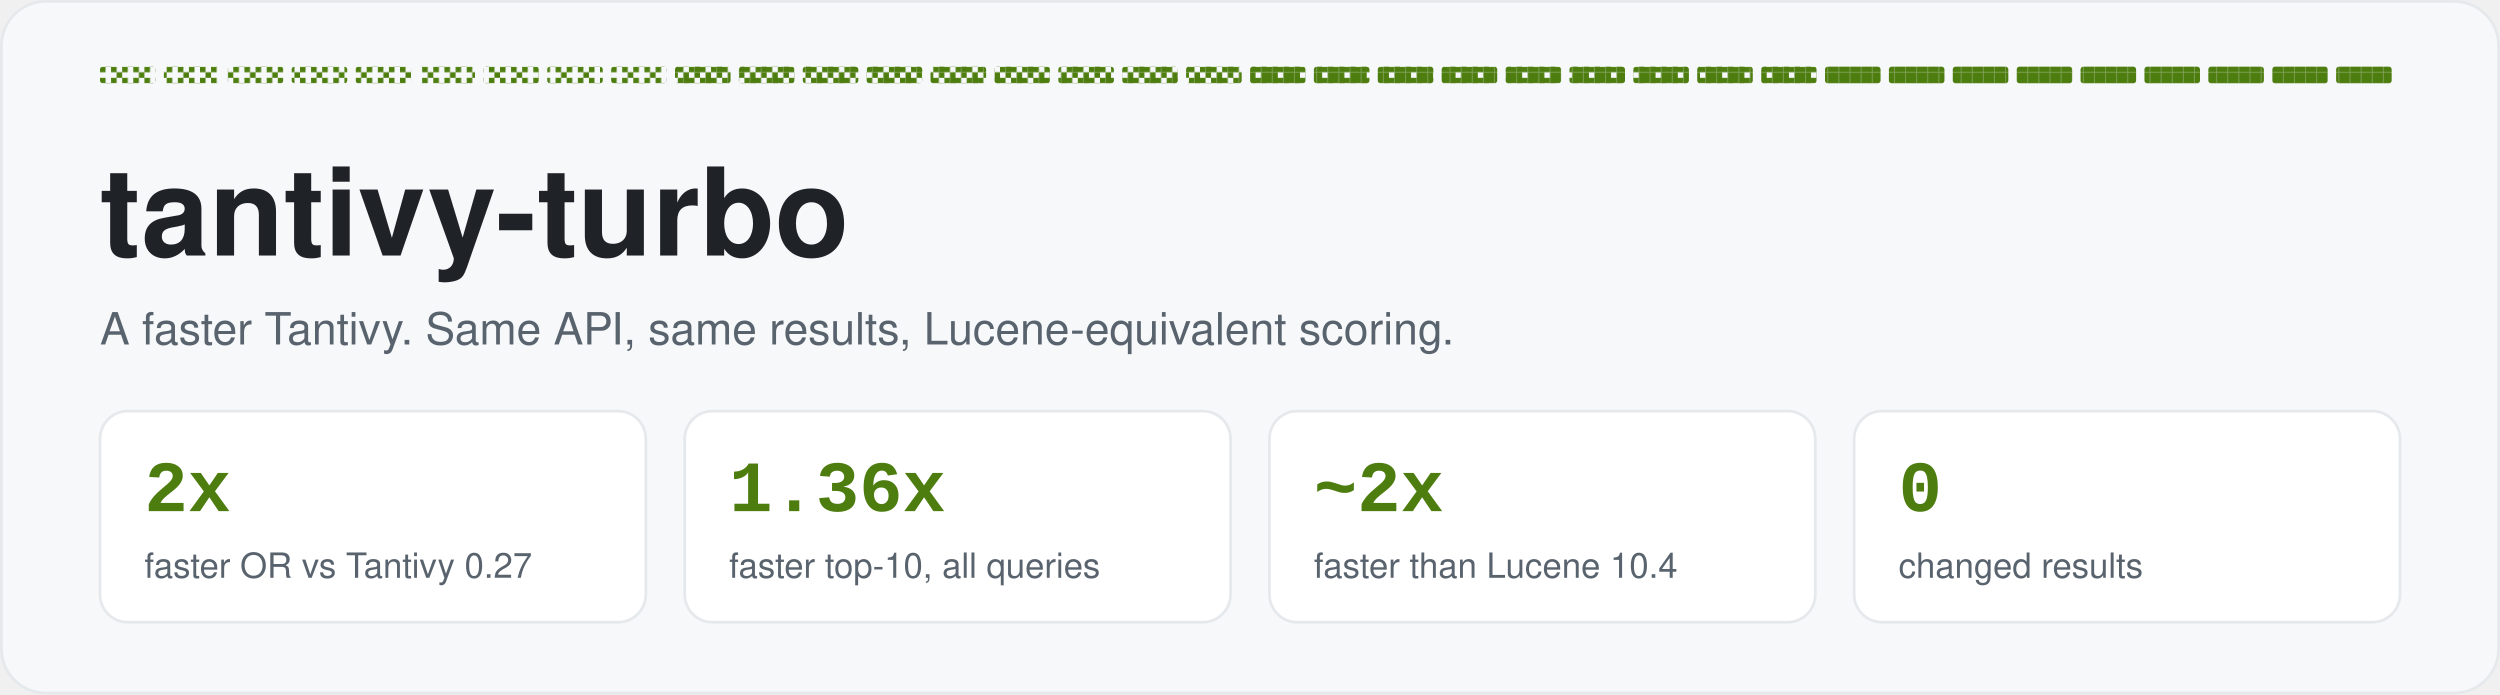
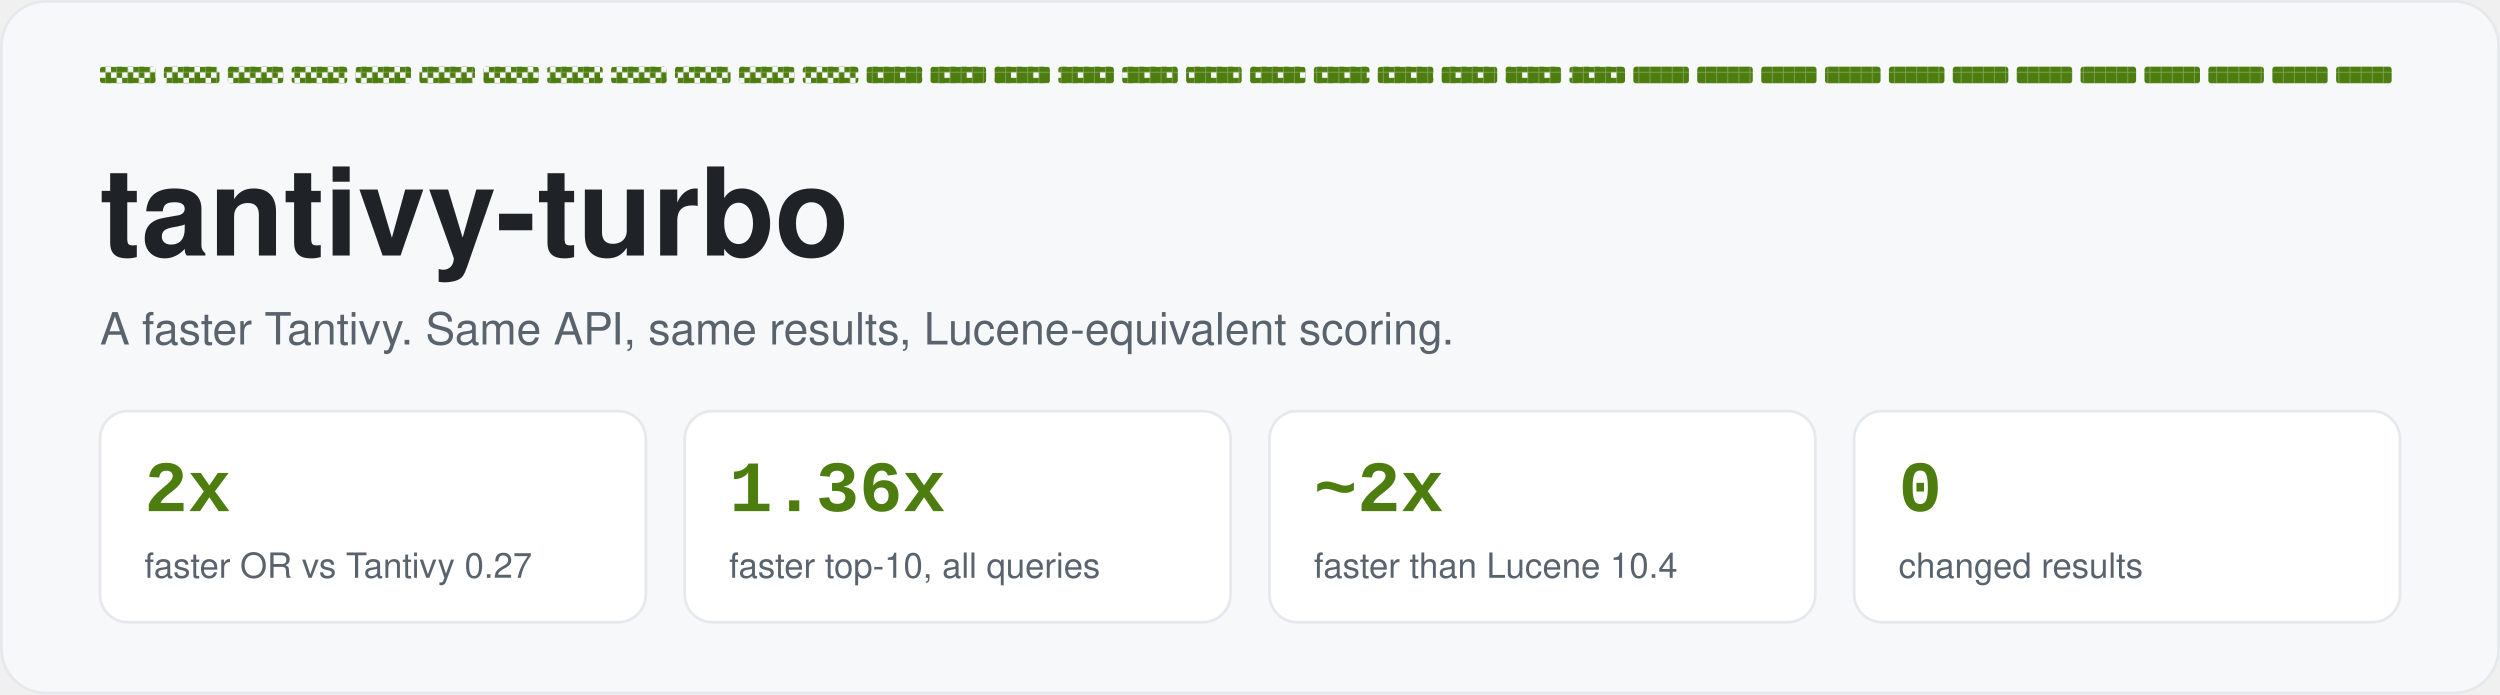
<svg xmlns="http://www.w3.org/2000/svg" width="900" height="250" viewBox="0 0 900 250">
  <defs>
    <pattern id="fast6" width="8" height="8" patternUnits="userSpaceOnUse">
      <rect x="0" y="0" width="2" height="2" fill="#4d7c0f" />
      <rect x="4" y="0" width="2" height="2" fill="#4d7c0f" />
      <rect x="2" y="2" width="2" height="2" fill="#4d7c0f" />
      <rect x="0" y="4" width="2" height="2" fill="#4d7c0f" />
      <rect x="4" y="4" width="2" height="2" fill="#4d7c0f" />
      <rect x="6" y="6" width="2" height="2" fill="#4d7c0f" />
    </pattern>
    <pattern id="fast10" width="8" height="8" patternUnits="userSpaceOnUse">
      <rect x="0" y="0" width="2" height="2" fill="#4d7c0f" />
      <rect x="2" y="0" width="2" height="2" fill="#4d7c0f" />
      <rect x="4" y="0" width="2" height="2" fill="#4d7c0f" />
      <rect x="2" y="2" width="2" height="2" fill="#4d7c0f" />
      <rect x="6" y="2" width="2" height="2" fill="#4d7c0f" />
      <rect x="0" y="4" width="2" height="2" fill="#4d7c0f" />
      <rect x="4" y="4" width="2" height="2" fill="#4d7c0f" />
      <rect x="6" y="4" width="2" height="2" fill="#4d7c0f" />
      <rect x="2" y="6" width="2" height="2" fill="#4d7c0f" />
      <rect x="6" y="6" width="2" height="2" fill="#4d7c0f" />
    </pattern>
    <pattern id="fast13" width="8" height="8" patternUnits="userSpaceOnUse">
      <rect x="0" y="0" width="2" height="2" fill="#4d7c0f" />
      <rect x="2" y="0" width="2" height="2" fill="#4d7c0f" />
      <rect x="4" y="0" width="2" height="2" fill="#4d7c0f" />
      <rect x="6" y="0" width="2" height="2" fill="#4d7c0f" />
      <rect x="0" y="2" width="2" height="2" fill="#4d7c0f" />
      <rect x="2" y="2" width="2" height="2" fill="#4d7c0f" />
      <rect x="6" y="2" width="2" height="2" fill="#4d7c0f" />
      <rect x="0" y="4" width="2" height="2" fill="#4d7c0f" />
      <rect x="2" y="4" width="2" height="2" fill="#4d7c0f" />
      <rect x="4" y="4" width="2" height="2" fill="#4d7c0f" />
      <rect x="6" y="4" width="2" height="2" fill="#4d7c0f" />
      <rect x="2" y="6" width="2" height="2" fill="#4d7c0f" />
      <rect x="6" y="6" width="2" height="2" fill="#4d7c0f" />
    </pattern>
    <pattern id="fast16" width="8" height="8" patternUnits="userSpaceOnUse">
      <rect x="0" y="0" width="2" height="2" fill="#4d7c0f" />
      <rect x="2" y="0" width="2" height="2" fill="#4d7c0f" />
      <rect x="4" y="0" width="2" height="2" fill="#4d7c0f" />
      <rect x="6" y="0" width="2" height="2" fill="#4d7c0f" />
      <rect x="0" y="2" width="2" height="2" fill="#4d7c0f" />
      <rect x="2" y="2" width="2" height="2" fill="#4d7c0f" />
      <rect x="4" y="2" width="2" height="2" fill="#4d7c0f" />
      <rect x="6" y="2" width="2" height="2" fill="#4d7c0f" />
      <rect x="0" y="4" width="2" height="2" fill="#4d7c0f" />
      <rect x="2" y="4" width="2" height="2" fill="#4d7c0f" />
      <rect x="4" y="4" width="2" height="2" fill="#4d7c0f" />
      <rect x="6" y="4" width="2" height="2" fill="#4d7c0f" />
      <rect x="0" y="6" width="2" height="2" fill="#4d7c0f" />
      <rect x="2" y="6" width="2" height="2" fill="#4d7c0f" />
      <rect x="4" y="6" width="2" height="2" fill="#4d7c0f" />
      <rect x="6" y="6" width="2" height="2" fill="#4d7c0f" />
    </pattern>
    <pattern id="fast26" width="8" height="8" patternUnits="userSpaceOnUse">
      <rect x="0" y="0" width="2" height="2" fill="#0f766e" />
      <rect x="4" y="0" width="2" height="2" fill="#0f766e" />
      <rect x="2" y="2" width="2" height="2" fill="#0f766e" />
      <rect x="0" y="4" width="2" height="2" fill="#0f766e" />
      <rect x="4" y="4" width="2" height="2" fill="#0f766e" />
      <rect x="6" y="6" width="2" height="2" fill="#0f766e" />
    </pattern>
    <pattern id="fast210" width="8" height="8" patternUnits="userSpaceOnUse">
      <rect x="0" y="0" width="2" height="2" fill="#0f766e" />
      <rect x="2" y="0" width="2" height="2" fill="#0f766e" />
      <rect x="4" y="0" width="2" height="2" fill="#0f766e" />
      <rect x="2" y="2" width="2" height="2" fill="#0f766e" />
      <rect x="6" y="2" width="2" height="2" fill="#0f766e" />
      <rect x="0" y="4" width="2" height="2" fill="#0f766e" />
      <rect x="4" y="4" width="2" height="2" fill="#0f766e" />
      <rect x="6" y="4" width="2" height="2" fill="#0f766e" />
      <rect x="2" y="6" width="2" height="2" fill="#0f766e" />
      <rect x="6" y="6" width="2" height="2" fill="#0f766e" />
    </pattern>
    <pattern id="fast213" width="8" height="8" patternUnits="userSpaceOnUse">
      <rect x="0" y="0" width="2" height="2" fill="#0f766e" />
      <rect x="2" y="0" width="2" height="2" fill="#0f766e" />
      <rect x="4" y="0" width="2" height="2" fill="#0f766e" />
      <rect x="6" y="0" width="2" height="2" fill="#0f766e" />
      <rect x="0" y="2" width="2" height="2" fill="#0f766e" />
      <rect x="2" y="2" width="2" height="2" fill="#0f766e" />
      <rect x="6" y="2" width="2" height="2" fill="#0f766e" />
      <rect x="0" y="4" width="2" height="2" fill="#0f766e" />
      <rect x="2" y="4" width="2" height="2" fill="#0f766e" />
      <rect x="4" y="4" width="2" height="2" fill="#0f766e" />
      <rect x="6" y="4" width="2" height="2" fill="#0f766e" />
      <rect x="2" y="6" width="2" height="2" fill="#0f766e" />
      <rect x="6" y="6" width="2" height="2" fill="#0f766e" />
    </pattern>
    <pattern id="fast216" width="8" height="8" patternUnits="userSpaceOnUse">
      <rect x="0" y="0" width="2" height="2" fill="#0f766e" />
      <rect x="2" y="0" width="2" height="2" fill="#0f766e" />
      <rect x="4" y="0" width="2" height="2" fill="#0f766e" />
      <rect x="6" y="0" width="2" height="2" fill="#0f766e" />
      <rect x="0" y="2" width="2" height="2" fill="#0f766e" />
      <rect x="2" y="2" width="2" height="2" fill="#0f766e" />
      <rect x="4" y="2" width="2" height="2" fill="#0f766e" />
      <rect x="6" y="2" width="2" height="2" fill="#0f766e" />
      <rect x="0" y="4" width="2" height="2" fill="#0f766e" />
      <rect x="2" y="4" width="2" height="2" fill="#0f766e" />
      <rect x="4" y="4" width="2" height="2" fill="#0f766e" />
      <rect x="6" y="4" width="2" height="2" fill="#0f766e" />
      <rect x="0" y="6" width="2" height="2" fill="#0f766e" />
      <rect x="2" y="6" width="2" height="2" fill="#0f766e" />
      <rect x="4" y="6" width="2" height="2" fill="#0f766e" />
      <rect x="6" y="6" width="2" height="2" fill="#0f766e" />
    </pattern>
    <pattern id="slow6" width="8" height="8" patternUnits="userSpaceOnUse">
      <rect x="0" y="0" width="2" height="2" fill="#c2410c" />
      <rect x="4" y="0" width="2" height="2" fill="#c2410c" />
      <rect x="2" y="2" width="2" height="2" fill="#c2410c" />
      <rect x="0" y="4" width="2" height="2" fill="#c2410c" />
      <rect x="4" y="4" width="2" height="2" fill="#c2410c" />
      <rect x="6" y="6" width="2" height="2" fill="#c2410c" />
    </pattern>
    <pattern id="slow10" width="8" height="8" patternUnits="userSpaceOnUse">
      <rect x="0" y="0" width="2" height="2" fill="#c2410c" />
      <rect x="2" y="0" width="2" height="2" fill="#c2410c" />
      <rect x="4" y="0" width="2" height="2" fill="#c2410c" />
      <rect x="2" y="2" width="2" height="2" fill="#c2410c" />
      <rect x="6" y="2" width="2" height="2" fill="#c2410c" />
      <rect x="0" y="4" width="2" height="2" fill="#c2410c" />
      <rect x="4" y="4" width="2" height="2" fill="#c2410c" />
      <rect x="6" y="4" width="2" height="2" fill="#c2410c" />
      <rect x="2" y="6" width="2" height="2" fill="#c2410c" />
      <rect x="6" y="6" width="2" height="2" fill="#c2410c" />
    </pattern>
    <pattern id="slow13" width="8" height="8" patternUnits="userSpaceOnUse">
      <rect x="0" y="0" width="2" height="2" fill="#c2410c" />
      <rect x="2" y="0" width="2" height="2" fill="#c2410c" />
      <rect x="4" y="0" width="2" height="2" fill="#c2410c" />
      <rect x="6" y="0" width="2" height="2" fill="#c2410c" />
      <rect x="0" y="2" width="2" height="2" fill="#c2410c" />
      <rect x="2" y="2" width="2" height="2" fill="#c2410c" />
      <rect x="6" y="2" width="2" height="2" fill="#c2410c" />
      <rect x="0" y="4" width="2" height="2" fill="#c2410c" />
      <rect x="2" y="4" width="2" height="2" fill="#c2410c" />
      <rect x="4" y="4" width="2" height="2" fill="#c2410c" />
      <rect x="6" y="4" width="2" height="2" fill="#c2410c" />
      <rect x="2" y="6" width="2" height="2" fill="#c2410c" />
      <rect x="6" y="6" width="2" height="2" fill="#c2410c" />
    </pattern>
    <pattern id="slow16" width="8" height="8" patternUnits="userSpaceOnUse">
      <rect x="0" y="0" width="2" height="2" fill="#c2410c" />
      <rect x="2" y="0" width="2" height="2" fill="#c2410c" />
      <rect x="4" y="0" width="2" height="2" fill="#c2410c" />
      <rect x="6" y="0" width="2" height="2" fill="#c2410c" />
      <rect x="0" y="2" width="2" height="2" fill="#c2410c" />
      <rect x="2" y="2" width="2" height="2" fill="#c2410c" />
      <rect x="4" y="2" width="2" height="2" fill="#c2410c" />
      <rect x="6" y="2" width="2" height="2" fill="#c2410c" />
      <rect x="0" y="4" width="2" height="2" fill="#c2410c" />
      <rect x="2" y="4" width="2" height="2" fill="#c2410c" />
      <rect x="4" y="4" width="2" height="2" fill="#c2410c" />
      <rect x="6" y="4" width="2" height="2" fill="#c2410c" />
      <rect x="0" y="6" width="2" height="2" fill="#c2410c" />
      <rect x="2" y="6" width="2" height="2" fill="#c2410c" />
      <rect x="4" y="6" width="2" height="2" fill="#c2410c" />
      <rect x="6" y="6" width="2" height="2" fill="#c2410c" />
    </pattern>
    <pattern id="neutral6" width="8" height="8" patternUnits="userSpaceOnUse">
      <rect x="0" y="0" width="2" height="2" fill="#8c959f" />
      <rect x="4" y="0" width="2" height="2" fill="#8c959f" />
      <rect x="2" y="2" width="2" height="2" fill="#8c959f" />
      <rect x="0" y="4" width="2" height="2" fill="#8c959f" />
      <rect x="4" y="4" width="2" height="2" fill="#8c959f" />
      <rect x="6" y="6" width="2" height="2" fill="#8c959f" />
    </pattern>
    <pattern id="neutral10" width="8" height="8" patternUnits="userSpaceOnUse">
      <rect x="0" y="0" width="2" height="2" fill="#8c959f" />
      <rect x="2" y="0" width="2" height="2" fill="#8c959f" />
      <rect x="4" y="0" width="2" height="2" fill="#8c959f" />
      <rect x="2" y="2" width="2" height="2" fill="#8c959f" />
      <rect x="6" y="2" width="2" height="2" fill="#8c959f" />
      <rect x="0" y="4" width="2" height="2" fill="#8c959f" />
      <rect x="4" y="4" width="2" height="2" fill="#8c959f" />
      <rect x="6" y="4" width="2" height="2" fill="#8c959f" />
      <rect x="2" y="6" width="2" height="2" fill="#8c959f" />
      <rect x="6" y="6" width="2" height="2" fill="#8c959f" />
    </pattern>
    <pattern id="neutral13" width="8" height="8" patternUnits="userSpaceOnUse">
      <rect x="0" y="0" width="2" height="2" fill="#8c959f" />
      <rect x="2" y="0" width="2" height="2" fill="#8c959f" />
      <rect x="4" y="0" width="2" height="2" fill="#8c959f" />
      <rect x="6" y="0" width="2" height="2" fill="#8c959f" />
      <rect x="0" y="2" width="2" height="2" fill="#8c959f" />
      <rect x="2" y="2" width="2" height="2" fill="#8c959f" />
      <rect x="6" y="2" width="2" height="2" fill="#8c959f" />
      <rect x="0" y="4" width="2" height="2" fill="#8c959f" />
      <rect x="2" y="4" width="2" height="2" fill="#8c959f" />
      <rect x="4" y="4" width="2" height="2" fill="#8c959f" />
      <rect x="6" y="4" width="2" height="2" fill="#8c959f" />
      <rect x="2" y="6" width="2" height="2" fill="#8c959f" />
      <rect x="6" y="6" width="2" height="2" fill="#8c959f" />
    </pattern>
    <pattern id="neutral16" width="8" height="8" patternUnits="userSpaceOnUse">
      <rect x="0" y="0" width="2" height="2" fill="#8c959f" />
      <rect x="2" y="0" width="2" height="2" fill="#8c959f" />
      <rect x="4" y="0" width="2" height="2" fill="#8c959f" />
      <rect x="6" y="0" width="2" height="2" fill="#8c959f" />
      <rect x="0" y="2" width="2" height="2" fill="#8c959f" />
      <rect x="2" y="2" width="2" height="2" fill="#8c959f" />
      <rect x="4" y="2" width="2" height="2" fill="#8c959f" />
      <rect x="6" y="2" width="2" height="2" fill="#8c959f" />
      <rect x="0" y="4" width="2" height="2" fill="#8c959f" />
      <rect x="2" y="4" width="2" height="2" fill="#8c959f" />
      <rect x="4" y="4" width="2" height="2" fill="#8c959f" />
      <rect x="6" y="4" width="2" height="2" fill="#8c959f" />
      <rect x="0" y="6" width="2" height="2" fill="#8c959f" />
      <rect x="2" y="6" width="2" height="2" fill="#8c959f" />
      <rect x="4" y="6" width="2" height="2" fill="#8c959f" />
      <rect x="6" y="6" width="2" height="2" fill="#8c959f" />
    </pattern>
    <pattern id="ink6" width="8" height="8" patternUnits="userSpaceOnUse">
      <rect x="0" y="0" width="2" height="2" fill="#1f2328" />
      <rect x="4" y="0" width="2" height="2" fill="#1f2328" />
      <rect x="2" y="2" width="2" height="2" fill="#1f2328" />
      <rect x="0" y="4" width="2" height="2" fill="#1f2328" />
      <rect x="4" y="4" width="2" height="2" fill="#1f2328" />
      <rect x="6" y="6" width="2" height="2" fill="#1f2328" />
    </pattern>
    <pattern id="ink10" width="8" height="8" patternUnits="userSpaceOnUse">
      <rect x="0" y="0" width="2" height="2" fill="#1f2328" />
      <rect x="2" y="0" width="2" height="2" fill="#1f2328" />
      <rect x="4" y="0" width="2" height="2" fill="#1f2328" />
      <rect x="2" y="2" width="2" height="2" fill="#1f2328" />
      <rect x="6" y="2" width="2" height="2" fill="#1f2328" />
      <rect x="0" y="4" width="2" height="2" fill="#1f2328" />
      <rect x="4" y="4" width="2" height="2" fill="#1f2328" />
      <rect x="6" y="4" width="2" height="2" fill="#1f2328" />
      <rect x="2" y="6" width="2" height="2" fill="#1f2328" />
      <rect x="6" y="6" width="2" height="2" fill="#1f2328" />
    </pattern>
    <pattern id="ink13" width="8" height="8" patternUnits="userSpaceOnUse">
      <rect x="0" y="0" width="2" height="2" fill="#1f2328" />
      <rect x="2" y="0" width="2" height="2" fill="#1f2328" />
      <rect x="4" y="0" width="2" height="2" fill="#1f2328" />
      <rect x="6" y="0" width="2" height="2" fill="#1f2328" />
      <rect x="0" y="2" width="2" height="2" fill="#1f2328" />
      <rect x="2" y="2" width="2" height="2" fill="#1f2328" />
      <rect x="6" y="2" width="2" height="2" fill="#1f2328" />
      <rect x="0" y="4" width="2" height="2" fill="#1f2328" />
      <rect x="2" y="4" width="2" height="2" fill="#1f2328" />
      <rect x="4" y="4" width="2" height="2" fill="#1f2328" />
      <rect x="6" y="4" width="2" height="2" fill="#1f2328" />
      <rect x="2" y="6" width="2" height="2" fill="#1f2328" />
      <rect x="6" y="6" width="2" height="2" fill="#1f2328" />
    </pattern>
    <pattern id="ink16" width="8" height="8" patternUnits="userSpaceOnUse">
      <rect x="0" y="0" width="2" height="2" fill="#1f2328" />
      <rect x="2" y="0" width="2" height="2" fill="#1f2328" />
      <rect x="4" y="0" width="2" height="2" fill="#1f2328" />
      <rect x="6" y="0" width="2" height="2" fill="#1f2328" />
      <rect x="0" y="2" width="2" height="2" fill="#1f2328" />
      <rect x="2" y="2" width="2" height="2" fill="#1f2328" />
      <rect x="4" y="2" width="2" height="2" fill="#1f2328" />
      <rect x="6" y="2" width="2" height="2" fill="#1f2328" />
      <rect x="0" y="4" width="2" height="2" fill="#1f2328" />
      <rect x="2" y="4" width="2" height="2" fill="#1f2328" />
      <rect x="4" y="4" width="2" height="2" fill="#1f2328" />
      <rect x="6" y="4" width="2" height="2" fill="#1f2328" />
      <rect x="0" y="6" width="2" height="2" fill="#1f2328" />
      <rect x="2" y="6" width="2" height="2" fill="#1f2328" />
      <rect x="4" y="6" width="2" height="2" fill="#1f2328" />
      <rect x="6" y="6" width="2" height="2" fill="#1f2328" />
    </pattern>
  </defs>
  <rect x="0.5" y="0.5" width="899" height="249" rx="16" fill="#f6f8fa" stroke="#e6e9ec" />
-   <rect x="36.0" y="24" width="20.0" height="6" rx="1" fill="url(#fast6)" />
-   <rect x="59.0" y="24" width="20.0" height="6" rx="1" fill="url(#fast6)" />
-   <rect x="82.0" y="24" width="20.0" height="6" rx="1" fill="url(#fast6)" />
-   <rect x="105.0" y="24" width="20.0" height="6" rx="1" fill="url(#fast6)" />
-   <rect x="128.0" y="24" width="20.0" height="6" rx="1" fill="url(#fast6)" />
-   <rect x="151.0" y="24" width="20.0" height="6" rx="1" fill="url(#fast6)" />
-   <rect x="174.0" y="24" width="20.0" height="6" rx="1" fill="url(#fast6)" />
-   <rect x="197.0" y="24" width="20.0" height="6" rx="1" fill="url(#fast6)" />
-   <rect x="220.0" y="24" width="20.0" height="6" rx="1" fill="url(#fast6)" />
+   <rect x="36.0" y="24" width="20.0" height="6" rx="1" fill="url(#fast10)" />
+   <rect x="59.0" y="24" width="20.0" height="6" rx="1" fill="url(#fast10)" />
+   <rect x="82.0" y="24" width="20.0" height="6" rx="1" fill="url(#fast10)" />
+   <rect x="105.0" y="24" width="20.0" height="6" rx="1" fill="url(#fast10)" />
+   <rect x="128.0" y="24" width="20.0" height="6" rx="1" fill="url(#fast10)" />
+   <rect x="151.0" y="24" width="20.0" height="6" rx="1" fill="url(#fast10)" />
+   <rect x="174.0" y="24" width="20.0" height="6" rx="1" fill="url(#fast10)" />
+   <rect x="197.0" y="24" width="20.0" height="6" rx="1" fill="url(#fast10)" />
+   <rect x="220.0" y="24" width="20.0" height="6" rx="1" fill="url(#fast10)" />
  <rect x="243.0" y="24" width="20.0" height="6" rx="1" fill="url(#fast10)" />
  <rect x="266.0" y="24" width="20.0" height="6" rx="1" fill="url(#fast10)" />
  <rect x="289.0" y="24" width="20.0" height="6" rx="1" fill="url(#fast10)" />
-   <rect x="312.0" y="24" width="20.0" height="6" rx="1" fill="url(#fast10)" />
-   <rect x="335.0" y="24" width="20.0" height="6" rx="1" fill="url(#fast10)" />
-   <rect x="358.0" y="24" width="20.0" height="6" rx="1" fill="url(#fast10)" />
-   <rect x="381.0" y="24" width="20.0" height="6" rx="1" fill="url(#fast10)" />
-   <rect x="404.0" y="24" width="20.0" height="6" rx="1" fill="url(#fast10)" />
-   <rect x="427.0" y="24" width="20.0" height="6" rx="1" fill="url(#fast10)" />
+   <rect x="312.0" y="24" width="20.0" height="6" rx="1" fill="url(#fast13)" />
+   <rect x="335.0" y="24" width="20.0" height="6" rx="1" fill="url(#fast13)" />
+   <rect x="358.0" y="24" width="20.0" height="6" rx="1" fill="url(#fast13)" />
+   <rect x="381.0" y="24" width="20.0" height="6" rx="1" fill="url(#fast13)" />
+   <rect x="404.0" y="24" width="20.0" height="6" rx="1" fill="url(#fast13)" />
+   <rect x="427.0" y="24" width="20.0" height="6" rx="1" fill="url(#fast13)" />
  <rect x="450.0" y="24" width="20.0" height="6" rx="1" fill="url(#fast13)" />
  <rect x="473.0" y="24" width="20.0" height="6" rx="1" fill="url(#fast13)" />
  <rect x="496.0" y="24" width="20.0" height="6" rx="1" fill="url(#fast13)" />
  <rect x="519.0" y="24" width="20.0" height="6" rx="1" fill="url(#fast13)" />
  <rect x="542.0" y="24" width="20.0" height="6" rx="1" fill="url(#fast13)" />
  <rect x="565.0" y="24" width="20.0" height="6" rx="1" fill="url(#fast13)" />
-   <rect x="588.0" y="24" width="20.0" height="6" rx="1" fill="url(#fast13)" />
-   <rect x="611.0" y="24" width="20.0" height="6" rx="1" fill="url(#fast13)" />
-   <rect x="634.0" y="24" width="20.0" height="6" rx="1" fill="url(#fast13)" />
+   <rect x="588.0" y="24" width="20.0" height="6" rx="1" fill="url(#fast16)" />
+   <rect x="611.0" y="24" width="20.0" height="6" rx="1" fill="url(#fast16)" />
+   <rect x="634.0" y="24" width="20.0" height="6" rx="1" fill="url(#fast16)" />
  <rect x="657.0" y="24" width="20.0" height="6" rx="1" fill="url(#fast16)" />
  <rect x="680.0" y="24" width="20.0" height="6" rx="1" fill="url(#fast16)" />
  <rect x="703.0" y="24" width="20.0" height="6" rx="1" fill="url(#fast16)" />
  <rect x="726.0" y="24" width="20.0" height="6" rx="1" fill="url(#fast16)" />
  <rect x="749.0" y="24" width="20.0" height="6" rx="1" fill="url(#fast16)" />
  <rect x="772.0" y="24" width="20.0" height="6" rx="1" fill="url(#fast16)" />
  <rect x="795.0" y="24" width="20.0" height="6" rx="1" fill="url(#fast16)" />
  <rect x="818.0" y="24" width="20.0" height="6" rx="1" fill="url(#fast16)" />
  <rect x="841.0" y="24" width="20.0" height="6" rx="1" fill="url(#fast16)" />
  <text x="36.0" y="92.0" font-size="44" font-weight="700" fill="#1f2328" text-anchor="start" font-family="-apple-system, BlinkMacSystemFont, 'Segoe UI', Helvetica, Arial, sans-serif" opacity="1">tantivy-turbo</text>
  <text x="36.0" y="124.0" font-size="16" font-weight="400" fill="#59636e" text-anchor="start" font-family="-apple-system, BlinkMacSystemFont, 'Segoe UI', Helvetica, Arial, sans-serif" opacity="1">A faster Tantivy. Same API, same results, Lucene-equivalent scoring.</text>
  <rect x="36.0" y="148" width="196.5" height="76" rx="10" fill="#ffffff" stroke="#e6e9ec" />
  <text x="52.0" y="184.0" font-size="26" font-weight="700" fill="#4d7c0f" text-anchor="start" font-family="ui-monospace, SFMono-Regular, Menlo, Consolas, 'Liberation Mono', monospace" opacity="1">2x</text>
  <text x="52.0" y="208.0" font-size="12.5" font-weight="400" fill="#59636e" text-anchor="start" font-family="-apple-system, BlinkMacSystemFont, 'Segoe UI', Helvetica, Arial, sans-serif" opacity="1">faster OR vs Tantivy 0.27</text>
  <rect x="246.5" y="148" width="196.5" height="76" rx="10" fill="#ffffff" stroke="#e6e9ec" />
  <text x="262.5" y="184.0" font-size="26" font-weight="700" fill="#4d7c0f" text-anchor="start" font-family="ui-monospace, SFMono-Regular, Menlo, Consolas, 'Liberation Mono', monospace" opacity="1">1.36x</text>
  <text x="262.5" y="208.0" font-size="12.5" font-weight="400" fill="#59636e" text-anchor="start" font-family="-apple-system, BlinkMacSystemFont, 'Segoe UI', Helvetica, Arial, sans-serif" opacity="1">faster top-10, all queries</text>
  <rect x="457.0" y="148" width="196.5" height="76" rx="10" fill="#ffffff" stroke="#e6e9ec" />
  <text x="473.0" y="184.0" font-size="26" font-weight="700" fill="#4d7c0f" text-anchor="start" font-family="ui-monospace, SFMono-Regular, Menlo, Consolas, 'Liberation Mono', monospace" opacity="1">~2x</text>
  <text x="473.0" y="208.0" font-size="12.5" font-weight="400" fill="#59636e" text-anchor="start" font-family="-apple-system, BlinkMacSystemFont, 'Segoe UI', Helvetica, Arial, sans-serif" opacity="1">faster than Lucene 10.4</text>
  <rect x="667.5" y="148" width="196.5" height="76" rx="10" fill="#ffffff" stroke="#e6e9ec" />
  <text x="683.5" y="184.0" font-size="26" font-weight="700" fill="#4d7c0f" text-anchor="start" font-family="ui-monospace, SFMono-Regular, Menlo, Consolas, 'Liberation Mono', monospace" opacity="1">0</text>
  <text x="683.5" y="208.0" font-size="12.5" font-weight="400" fill="#59636e" text-anchor="start" font-family="-apple-system, BlinkMacSystemFont, 'Segoe UI', Helvetica, Arial, sans-serif" opacity="1">changed results</text>
</svg>
